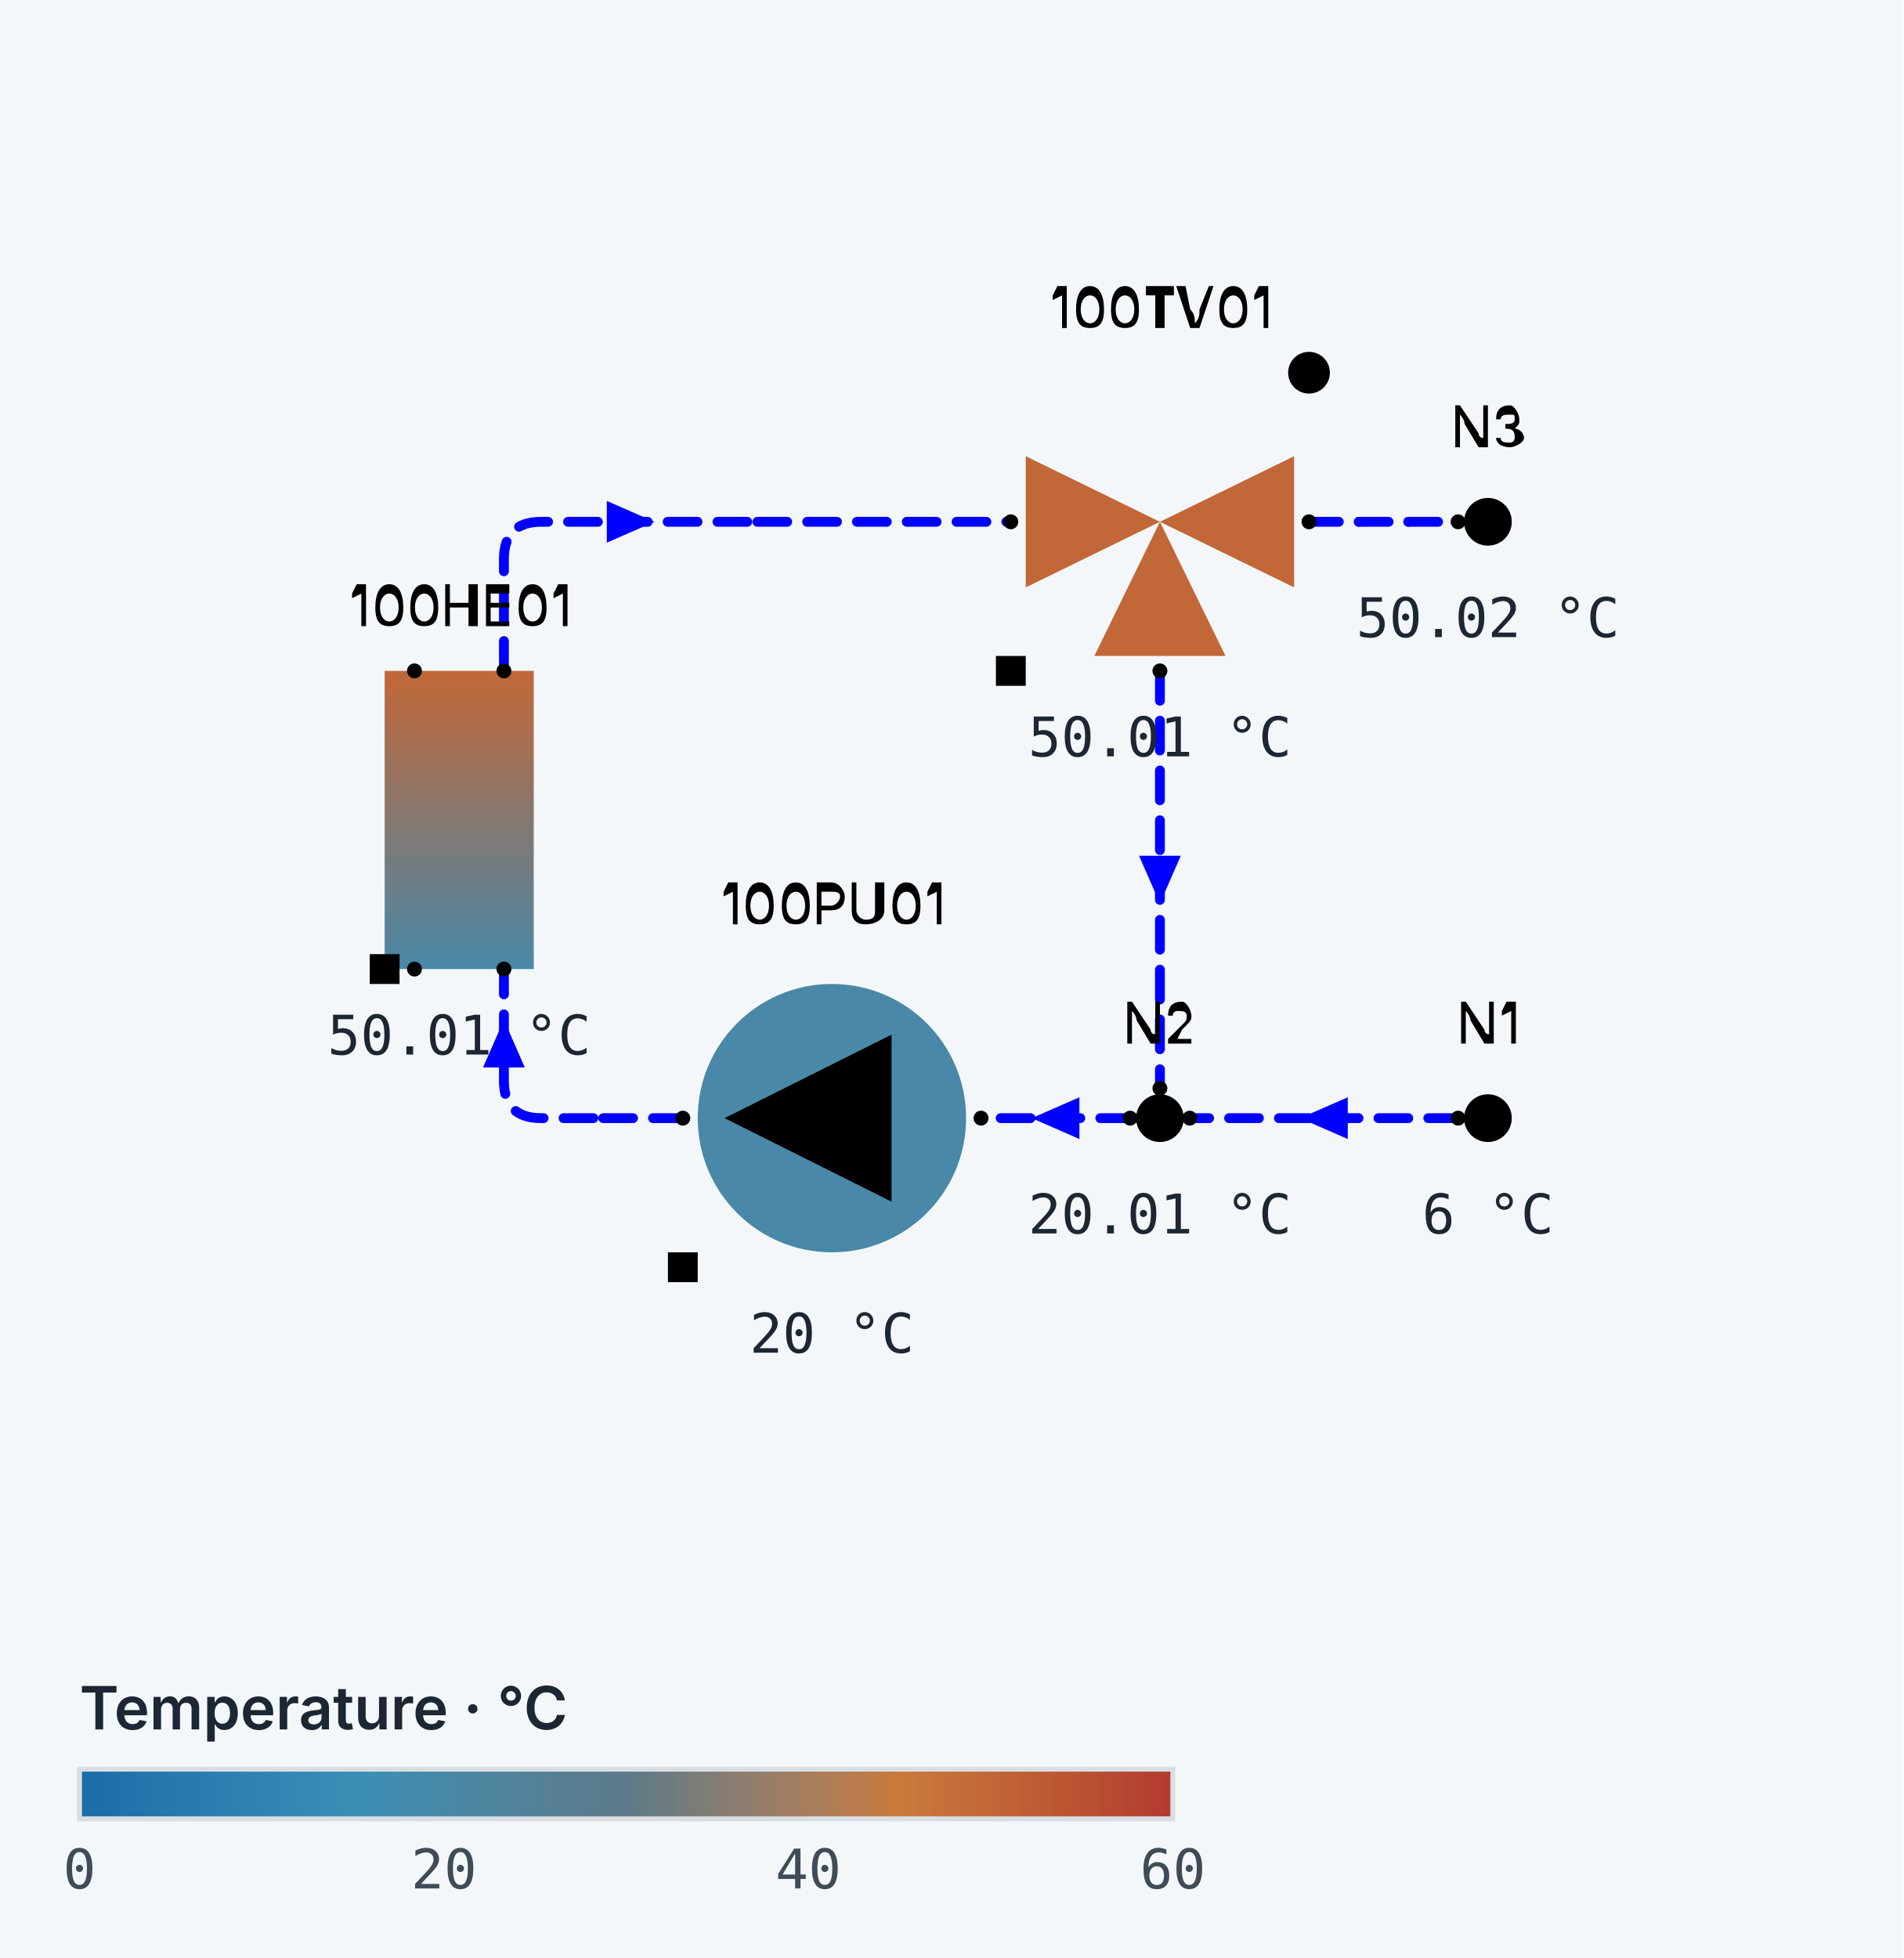
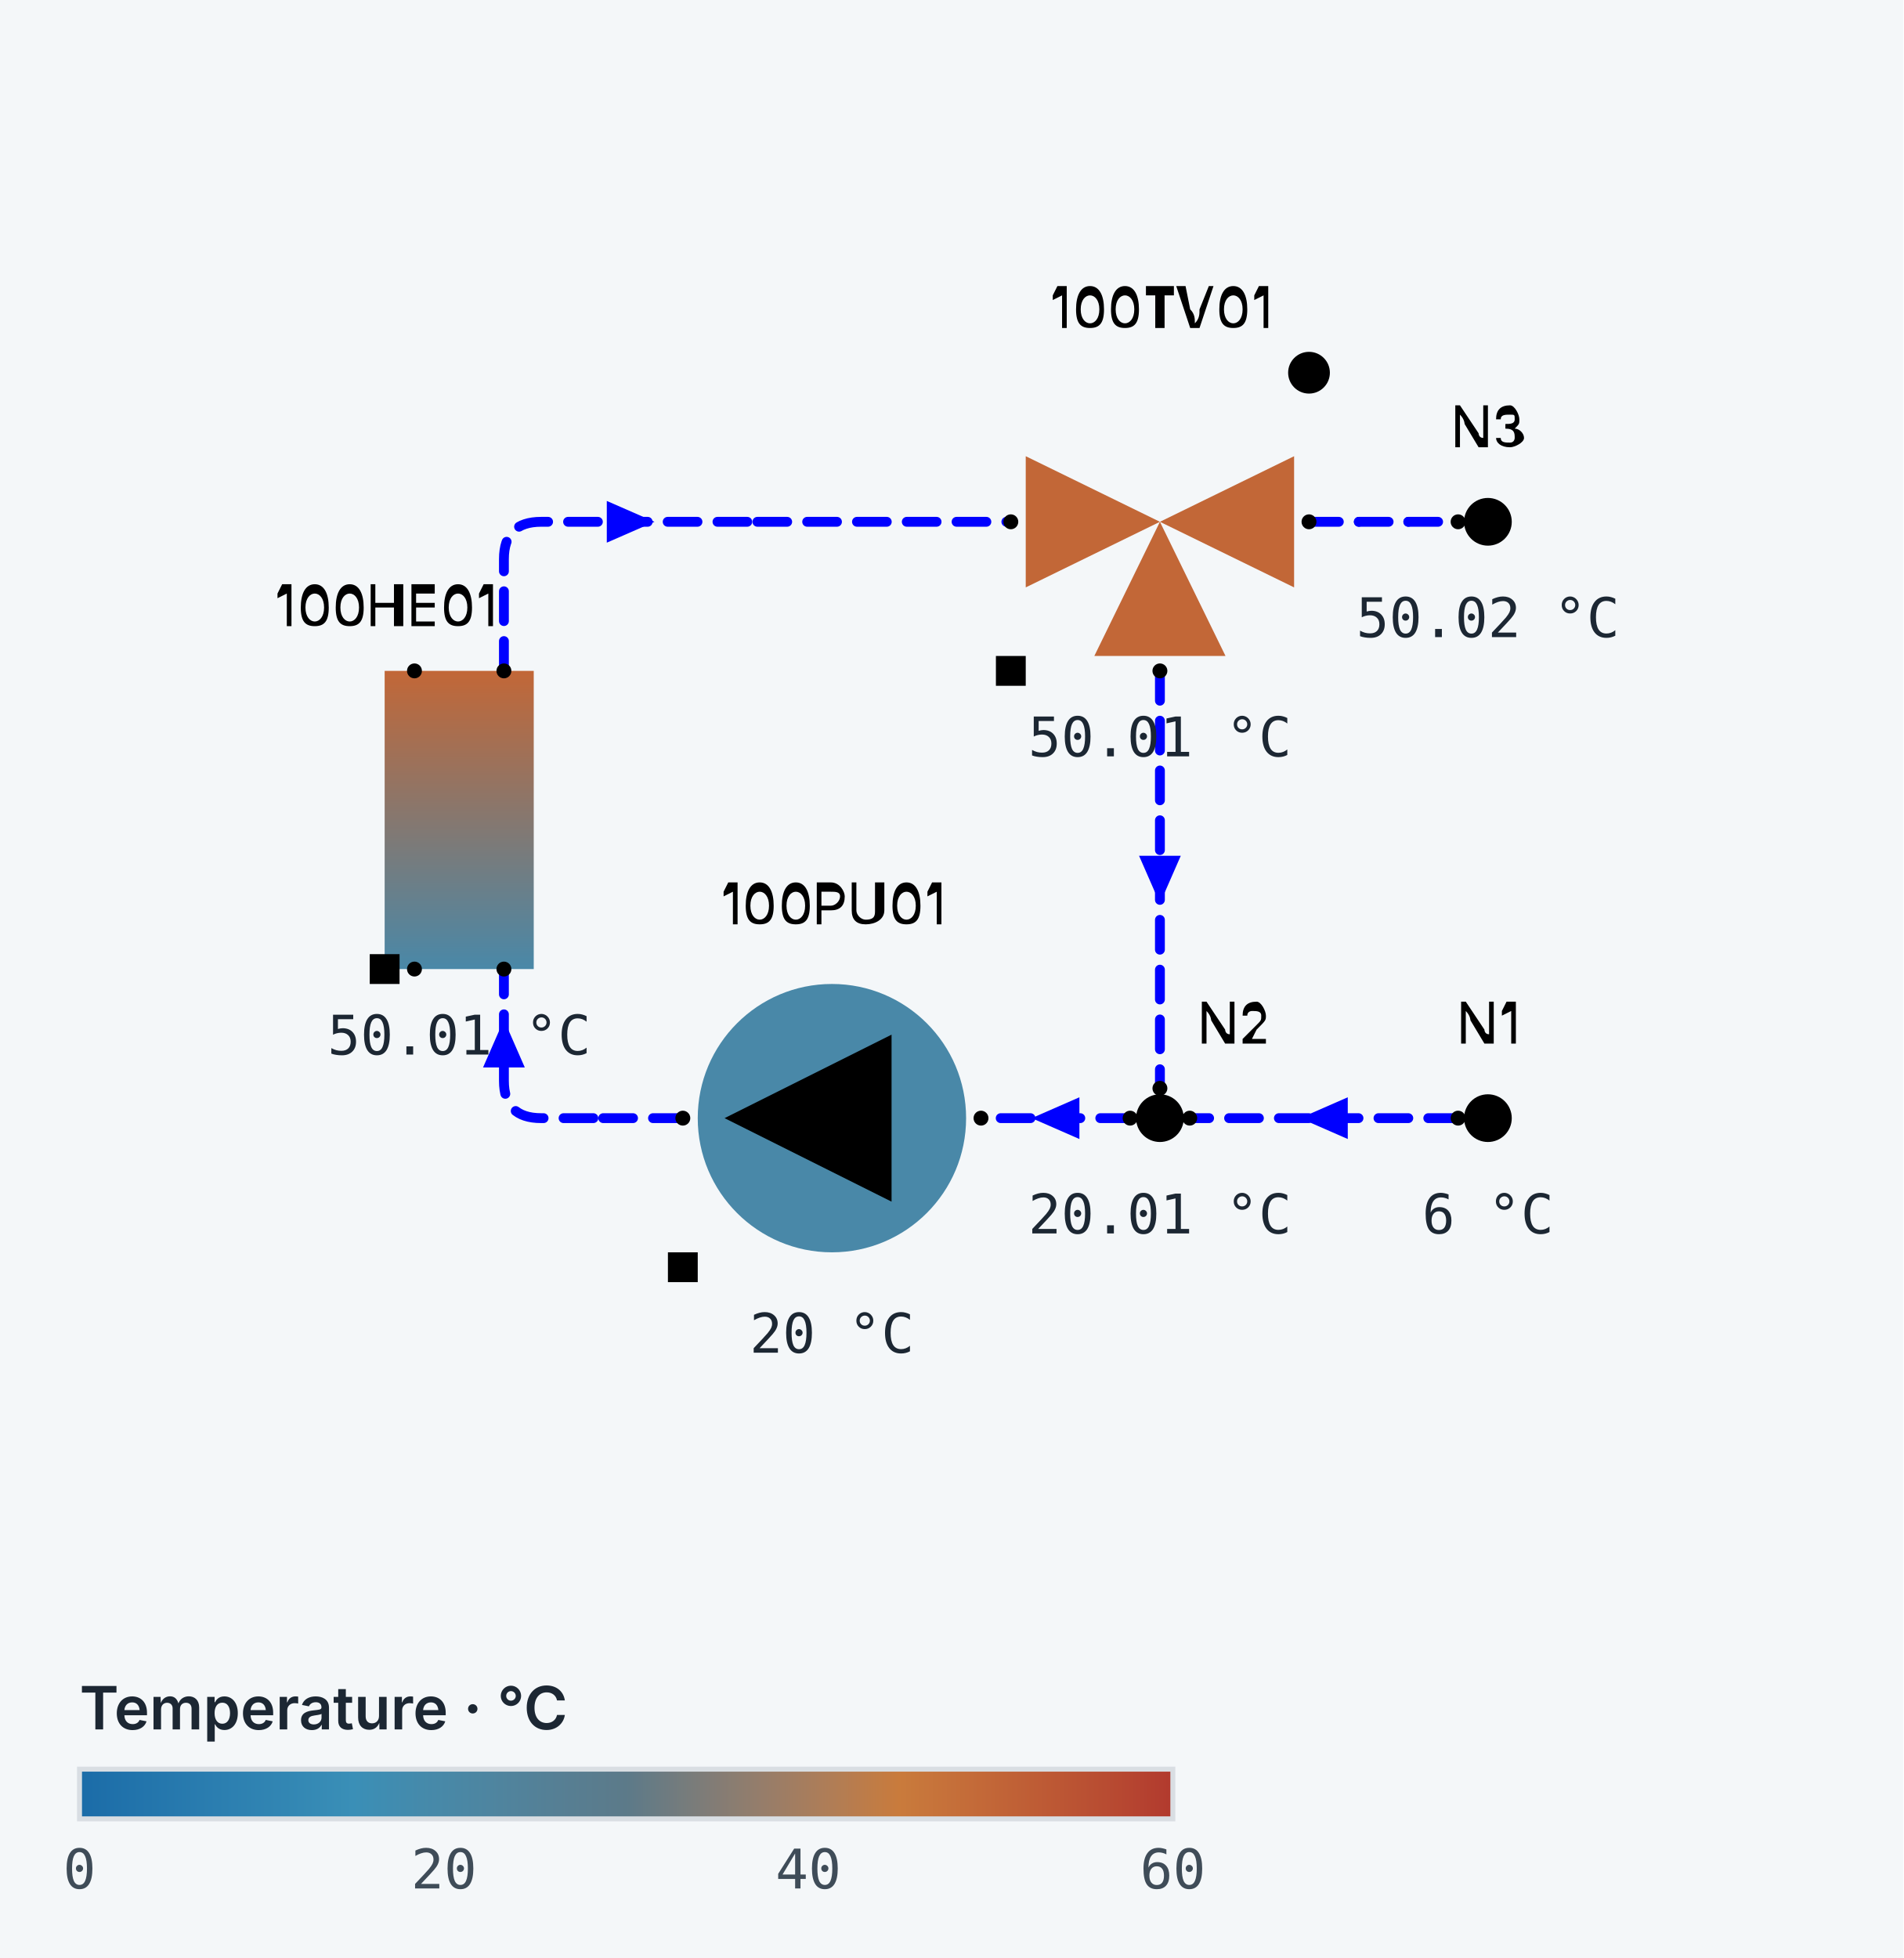
<svg xmlns="http://www.w3.org/2000/svg" width="383" height="394" viewBox="0 0 383 394" role="img" aria-labelledby="export-title export-desc" data-theme="light">
  <style>svg { font-family: system-ui, -apple-system, 'Segoe UI', sans-serif; }
.export__background { fill: #f4f7f9; }
.export__value { font-family: ui-monospace, 'Cascadia Code', 'JetBrains Mono', Consolas, monospace; font-size: 11px; fill: #1c2733; text-anchor: middle; }
.export__value--unsolved { fill: #586672; font-style: italic; }
.export__legend-title { font-size: 12px; font-weight: 600; fill: #1c2733; }
.export__legend-tick { font-family: ui-monospace, 'Cascadia Code', 'JetBrains Mono', Consolas, monospace; font-size: 11px; fill: #3f4c58; text-anchor: middle; }
.export__legend-note { font-size: 11px; fill: #586672; }
.export__legend-frame { fill: none; stroke: #d9dee3; }
.scene__route .scene__arrow { fill: #4a5a68; }
.scene__route--signal .scene__arrow { fill: #586672; }</style>
  <rect class="export__background" width="383" height="394" />
  <g transform="translate(92.4 165) scale(60 -60)">
    <g class="scene" font-family="system-ui, -apple-system, 'Segoe UI', sans-serif">
      <g class="scene__routes">
        <g data-id="c0" class="scene__route scene__route--pipe scene__route--supply" fill="none" style="stroke:#0000ff;color:#0000ff" stroke-width="0.033" stroke-linejoin="round" stroke-linecap="round" stroke-dasharray="0.1 0.067">
          <path d="M3.35 -1 L2.45 -1" />
          <polygon class="scene__arrow" style="fill:#0000ff" points="2.82,-1 2.98,-1.07 2.98,-0.93" stroke="none" />
        </g>
        <g data-id="c1" class="scene__route scene__route--pipe scene__route--supply" fill="none" style="stroke:#0000ff;color:#0000ff" stroke-width="0.033" stroke-linejoin="round" stroke-linecap="round" stroke-dasharray="0.1 0.067">
          <path d="M2.25 -1 L1.75 -1" />
          <polygon class="scene__arrow" style="fill:#0000ff" points="1.92,-1 2.08,-1.07 2.08,-0.93" stroke="none" />
        </g>
        <g data-id="c2" class="scene__route scene__route--pipe scene__route--supply" fill="none" style="stroke:#0000ff;color:#0000ff" stroke-width="0.033" stroke-linejoin="round" stroke-linecap="round" stroke-dasharray="0.1 0.067">
          <path d="M0.75 -1 L0.45 -1" />
        </g>
        <g data-id="c3" class="scene__route scene__route--pipe scene__route--supply" fill="none" style="stroke:#0000ff;color:#0000ff" stroke-width="0.033" stroke-linejoin="round" stroke-linecap="round" stroke-dasharray="0.1 0.067">
          <path d="M0.45 -1 L0.275 -1 Q0.15 -1 0.15 -0.875 L0.15 -0.5" />
          <polygon class="scene__arrow" style="fill:#0000ff" points="0.15,-0.67 0.08,-0.83 0.22,-0.83" stroke="none" />
        </g>
        <g data-id="c4" class="scene__route scene__route--pipe scene__route--supply" fill="none" style="stroke:#0000ff;color:#0000ff" stroke-width="0.033" stroke-linejoin="round" stroke-linecap="round" stroke-dasharray="0.1 0.067">
          <path d="M0.15 0.5 L0.15 0.875 Q0.15 1 0.275 1 L1 1" />
          <polygon class="scene__arrow" style="fill:#0000ff" points="0.655,1 0.495,1.07 0.495,0.93" stroke="none" />
        </g>
        <g data-id="c5" class="scene__route scene__route--pipe scene__route--supply" fill="none" style="stroke:#0000ff;color:#0000ff" stroke-width="0.033" stroke-linejoin="round" stroke-linecap="round" stroke-dasharray="0.1 0.067">
          <path d="M1 1 L1.85 1" />
        </g>
        <g data-id="c6" class="scene__route scene__route--pipe scene__route--supply" fill="none" style="stroke:#0000ff;color:#0000ff" stroke-width="0.033" stroke-linejoin="round" stroke-linecap="round" stroke-dasharray="0.1 0.067">
          <path d="M2.35 0.5 L2.35 -0.9" />
          <polygon class="scene__arrow" style="fill:#0000ff" points="2.35,-0.28 2.42,-0.12 2.28,-0.12" stroke="none" />
        </g>
        <g data-id="c7" class="scene__route scene__route--pipe scene__route--supply" fill="none" style="stroke:#0000ff;color:#0000ff" stroke-width="0.033" stroke-linejoin="round" stroke-linecap="round" stroke-dasharray="0.1 0.067">
          <path d="M2.85 1 L3.017 1" />
        </g>
        <g data-id="c8" class="scene__route scene__route--pipe scene__route--supply" fill="none" style="stroke:#0000ff;color:#0000ff" stroke-width="0.033" stroke-linejoin="round" stroke-linecap="round" stroke-dasharray="0.1 0.067">
          <path d="M3.017 1 L3.183 1" />
        </g>
        <g data-id="c9" class="scene__route scene__route--pipe scene__route--supply" fill="none" style="stroke:#0000ff;color:#0000ff" stroke-width="0.033" stroke-linejoin="round" stroke-linecap="round" stroke-dasharray="0.1 0.067">
          <path d="M3.183 1 L3.35 1" />
        </g>
      </g>
      <g class="scene__symbols">
        <g data-id="N1" class="scene__symbol" tabindex="0" role="img" aria-label="N1, node" stroke-width="0.025">
          <g transform="translate(3.45 -1) rotate(0) scale(1 1)" fill="none" stroke-width="0.025" stroke-linejoin="round" stroke-linecap="round">
            <circle cx="0" cy="0" r="0.08" fill="currentColor" />
          </g>
          <circle class="scene__port" cx="3.35" cy="-1" r="0.025" stroke="none" />
        </g>
        <g data-id="N2" class="scene__symbol scene__symbol--inferred" tabindex="0" role="img" aria-label="N2, node, inferred" stroke-width="0.025">
          <g transform="translate(2.35 -1) rotate(0) scale(1 1)" fill="none" stroke-width="0.025" stroke-linejoin="round" stroke-linecap="round">
            <circle cx="0" cy="0" r="0.08" fill="currentColor" />
          </g>
          <circle class="scene__port" cx="2.45" cy="-1" r="0.025" stroke="none" />
          <circle class="scene__port" cx="2.25" cy="-1" r="0.025" stroke="none" />
          <circle class="scene__port" cx="2.35" cy="-0.9" r="0.025" stroke="none" />
        </g>
        <g data-id="PU1" class="scene__symbol" tabindex="0" role="img" aria-label="PU1, pump" stroke-width="0.025">
          <g transform="translate(1.25 -1) rotate(0) scale(-1 1)" fill="none" stroke-width="0.025" stroke-linejoin="round" stroke-linecap="round">
            <defs>
              <linearGradient id="export-symbol-PU1" gradientUnits="userSpaceOnUse" x1="-0.5" y1="0" x2="0.5" y2="0">
                <stop offset="0" style="stop-color:#4988a8" />
                <stop offset="1" style="stop-color:#4988a8" />
              </linearGradient>
            </defs>
            <circle cx="0" cy="0" r="0.45" fill="url(#export-symbol-PU1)" />
            <polygon points="-0.2,-0.28 0.36,0 -0.2,0.28" fill="currentColor" />
            <line x1="-0.5" y1="0" x2="-0.45" y2="0" fill="none" />
            <line x1="0.45" y1="0" x2="0.5" y2="0" fill="none" />
          </g>
          <circle class="scene__port" cx="1.75" cy="-1" r="0.025" stroke="none" />
          <circle class="scene__port" cx="0.75" cy="-1" r="0.025" stroke="none" />
          <rect class="scene__sized" x="0.7" y="-1.55" width="0.1" height="0.1" />
        </g>
        <g data-id="HE1" class="scene__symbol" tabindex="0" role="img" aria-label="HE1, heat_exchanger" stroke-width="0.025">
          <g transform="translate(0 0) rotate(-180) scale(1 1)" fill="none" stroke-width="0.025" stroke-linejoin="round" stroke-linecap="round">
            <defs>
              <linearGradient id="export-symbol-HE1" gradientUnits="userSpaceOnUse" x1="-0.15" y1="0.5" x2="-0.15" y2="-0.5">
                <stop offset="0" style="stop-color:#4988a8" />
                <stop offset="1" style="stop-color:#c26737" />
              </linearGradient>
            </defs>
            <rect x="-0.25" y="-0.5" width="0.5" height="1" fill="url(#export-symbol-HE1)" />
            <line x1="-0.25" y1="-0.5" x2="0.25" y2="0.5" fill="none" />
            <line x1="-0.25" y1="0.5" x2="0.25" y2="-0.5" fill="none" />
          </g>
          <circle class="scene__port" cx="0.15" cy="-0.5" r="0.025" stroke="none" />
          <circle class="scene__port" cx="-0.15" cy="0.5" r="0.025" stroke="none" />
          <circle class="scene__port" cx="0.15" cy="0.5" r="0.025" stroke="none" />
          <circle class="scene__port" cx="-0.15" cy="-0.5" r="0.025" stroke="none" />
          <rect class="scene__sized" x="-0.3" y="-0.55" width="0.1" height="0.1" />
        </g>
        <g data-id="3WV" class="scene__symbol" tabindex="0" role="img" aria-label="3WV, three_way_valve" stroke-width="0.025">
          <g transform="translate(2.35 1) rotate(-90) scale(-1 1)" fill="none" stroke-width="0.025" stroke-linejoin="round" stroke-linecap="round">
            <polygon points="-0.45,-0.22 0,0 -0.45,0.22" fill="#c26737" />
            <polygon points="-0.22,0.45 0,0 0.22,0.45" fill="#c26737" />
            <polygon points="-0.22,-0.45 0,0 0.22,-0.45" fill="#c26737" />
            <line x1="-0.5" y1="0" x2="-0.45" y2="0" fill="none" />
            <line x1="0" y1="0.5" x2="0" y2="0.45" fill="none" />
            <line x1="0" y1="-0.45" x2="0" y2="-0.5" fill="none" />
            <line x1="0" y1="0" x2="0.28" y2="0" fill="none" />
            <line x1="0.28" y1="-0.12" x2="0.28" y2="0.12" fill="none" />
          </g>
          <circle class="scene__port" cx="2.35" cy="0.5" r="0.025" stroke="none" />
          <circle class="scene__port" cx="1.85" cy="1" r="0.025" stroke="none" />
          <circle class="scene__port" cx="2.85" cy="1" r="0.025" stroke="none" />
          <circle class="scene__badge scene__badge--warning" cx="2.85" cy="1.5" r="0.07" stroke="none" />
          <rect class="scene__sized" x="1.8" y="0.45" width="0.1" height="0.1" />
        </g>
        <g data-id="N3" class="scene__symbol" tabindex="0" role="img" aria-label="N3, node" stroke-width="0.025">
          <g transform="translate(3.45 1) rotate(0) scale(1 1)" fill="none" stroke-width="0.025" stroke-linejoin="round" stroke-linecap="round">
            <circle cx="0" cy="0" r="0.08" fill="currentColor" />
          </g>
          <circle class="scene__port" cx="3.35" cy="1" r="0.025" stroke="none" />
        </g>
      </g>
      <g class="scene__labels" font-size="0.183" font-weight="500">
-         <text data-owner="N1" class="scene__label" transform="translate(3.45 -0.75) scale(1 -1)" text-anchor="middle">N1</text>
-         <text data-owner="N2" class="scene__label scene__label--inferred" transform="translate(2.35 -0.75) scale(1 -1)" text-anchor="middle">N2</text>
-         <text data-owner="PU1" class="scene__label" transform="translate(1.25 -0.35) scale(1 -1)" text-anchor="middle">100PU01</text>
-         <text data-owner="HE1" class="scene__label" transform="translate(0 0.65) scale(1 -1)" text-anchor="middle">100HE01</text>
-         <text data-owner="3WV" class="scene__label" transform="translate(2.35 1.65) scale(1 -1)" text-anchor="middle">100TV01</text>
-         <text data-owner="N3" class="scene__label" transform="translate(3.45 1.25) scale(1 -1)" text-anchor="middle">N3</text>
+         <g>
+           <text data-owner="N1" class="scene__label" transform="translate(3.45 -0.75) scale(1 -1)" text-anchor="middle">N1</text>
+         </g>
+         <g>
+           <text data-owner="N2" class="scene__label scene__label--inferred" transform="translate(2.6 -0.75) scale(1 -1)" text-anchor="middle">N2</text>
+         </g>
+         <g>
+           <text data-owner="PU1" class="scene__label" transform="translate(1.25 -0.35) scale(1 -1)" text-anchor="middle">100PU01</text>
+         </g>
+         <g>
+           <text data-owner="HE1" class="scene__label" transform="translate(-0.25 0.65) scale(1 -1)" text-anchor="middle">100HE01</text>
+         </g>
+         <g>
+           <text data-owner="3WV" class="scene__label" transform="translate(2.35 1.65) scale(1 -1)" text-anchor="middle">100TV01</text>
+         </g>
+         <g>
+           <text data-owner="N3" class="scene__label" transform="translate(3.45 1.25) scale(1 -1)" text-anchor="middle">N3</text>
+         </g>
      </g>
    </g>
  </g>
  <g class="export__values">
    <text class="export__value" x="299.4" y="248.2">6 °C</text>
    <text class="export__value" x="233.4" y="248.2">20.01 °C</text>
    <text class="export__value" x="167.4" y="272.2">20 °C</text>
    <text class="export__value" x="92.4" y="212.2">50.01 °C</text>
    <text class="export__value" x="233.4" y="152.2">50.01 °C</text>
    <text class="export__value" x="299.4" y="128.2">50.02 °C</text>
  </g>
  <g class="export__legend" role="group" aria-label="Temperature · °C">
    <text class="export__legend-title" x="16" y="348">Temperature · °C</text>
    <defs>
      <linearGradient id="export-legend-ramp" x1="0" y1="0" x2="1" y2="0">
        <stop offset="0" stop-color="#1b6ca8" />
        <stop offset="0.062" stop-color="#2375ac" />
        <stop offset="0.125" stop-color="#2b7eb0" />
        <stop offset="0.188" stop-color="#3286b3" />
        <stop offset="0.25" stop-color="#3a8fb7" />
        <stop offset="0.312" stop-color="#458aab" />
        <stop offset="0.375" stop-color="#4e85a0" />
        <stop offset="0.438" stop-color="#567f94" />
        <stop offset="0.5" stop-color="#5c7a89" />
        <stop offset="0.562" stop-color="#7a7c7a" />
        <stop offset="0.625" stop-color="#967d6a" />
        <stop offset="0.688" stop-color="#b07d56" />
        <stop offset="0.75" stop-color="#c97b3c" />
        <stop offset="0.812" stop-color="#c46c39" />
        <stop offset="0.875" stop-color="#be5c35" />
        <stop offset="0.938" stop-color="#b84c32" />
        <stop offset="1" stop-color="#b23a2e" />
      </linearGradient>
    </defs>
    <rect x="16" y="356" width="220" height="10" fill="url(#export-legend-ramp)" />
    <rect class="export__legend-frame" x="16" y="356" width="220" height="10" />
    <text class="export__legend-tick" x="16" y="380">0</text>
    <text class="export__legend-tick" x="89.333" y="380">20</text>
    <text class="export__legend-tick" x="162.667" y="380">40</text>
    <text class="export__legend-tick" x="236" y="380">60</text>
  </g>
</svg>
